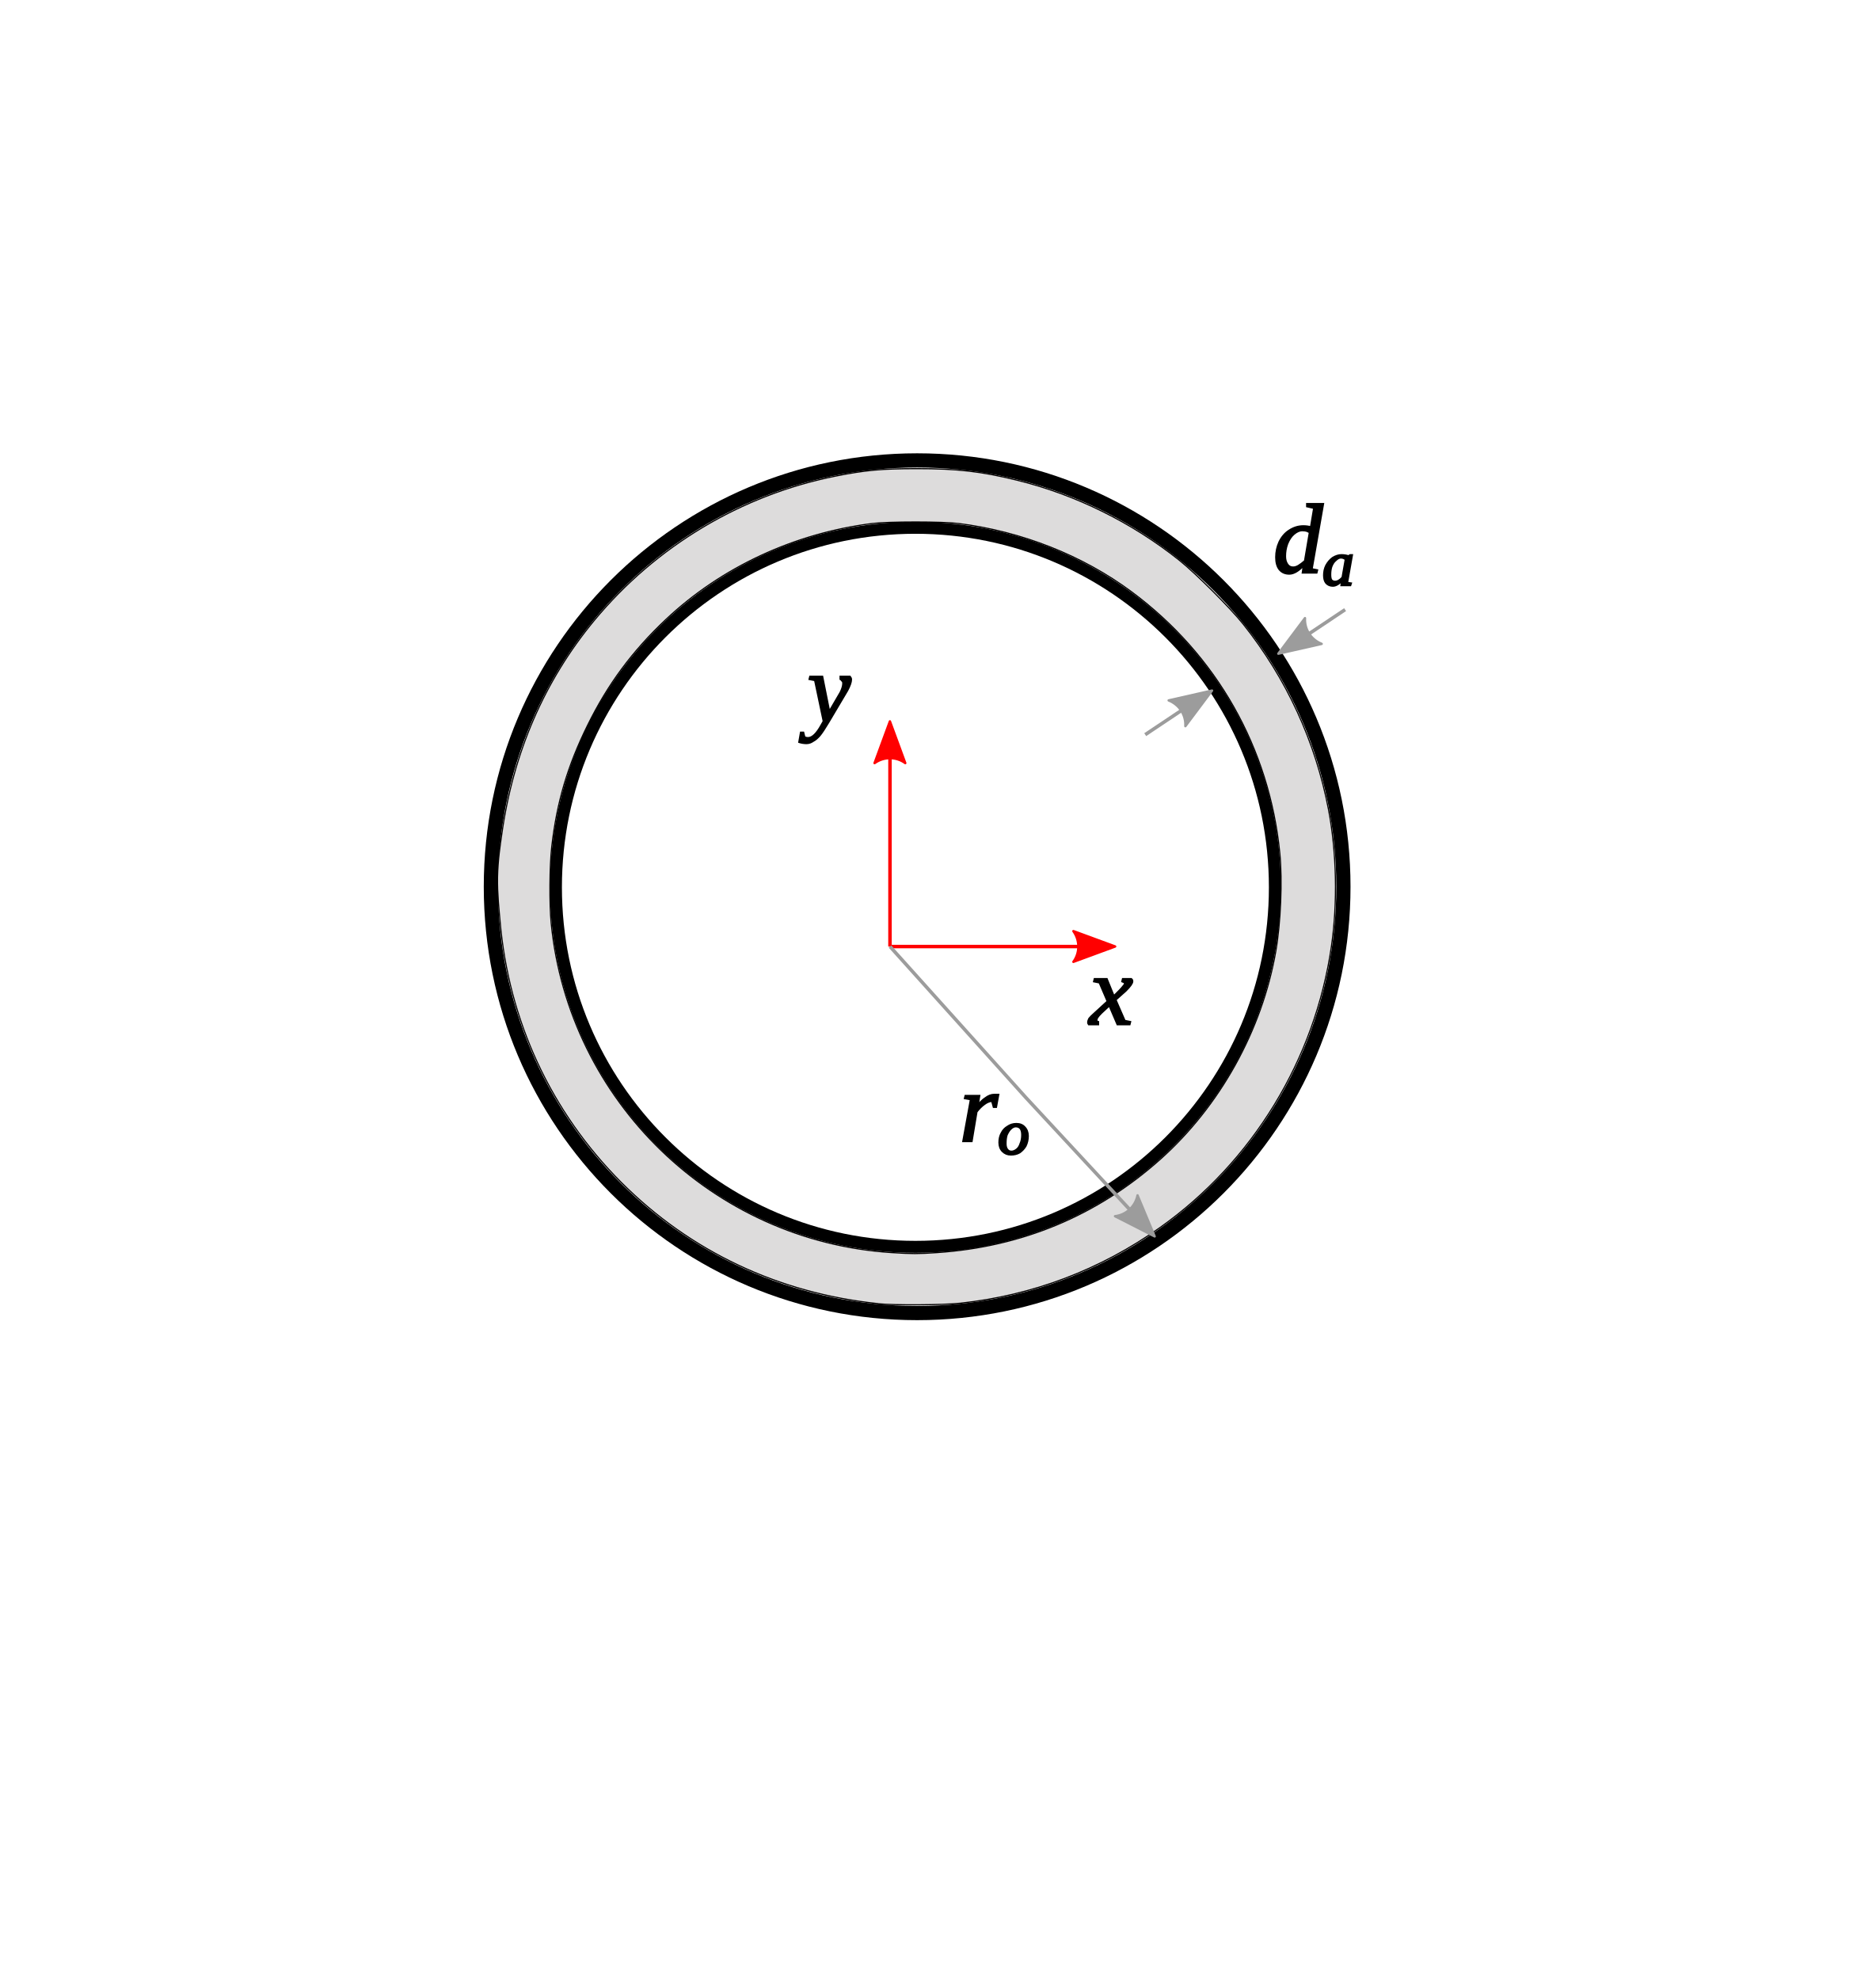
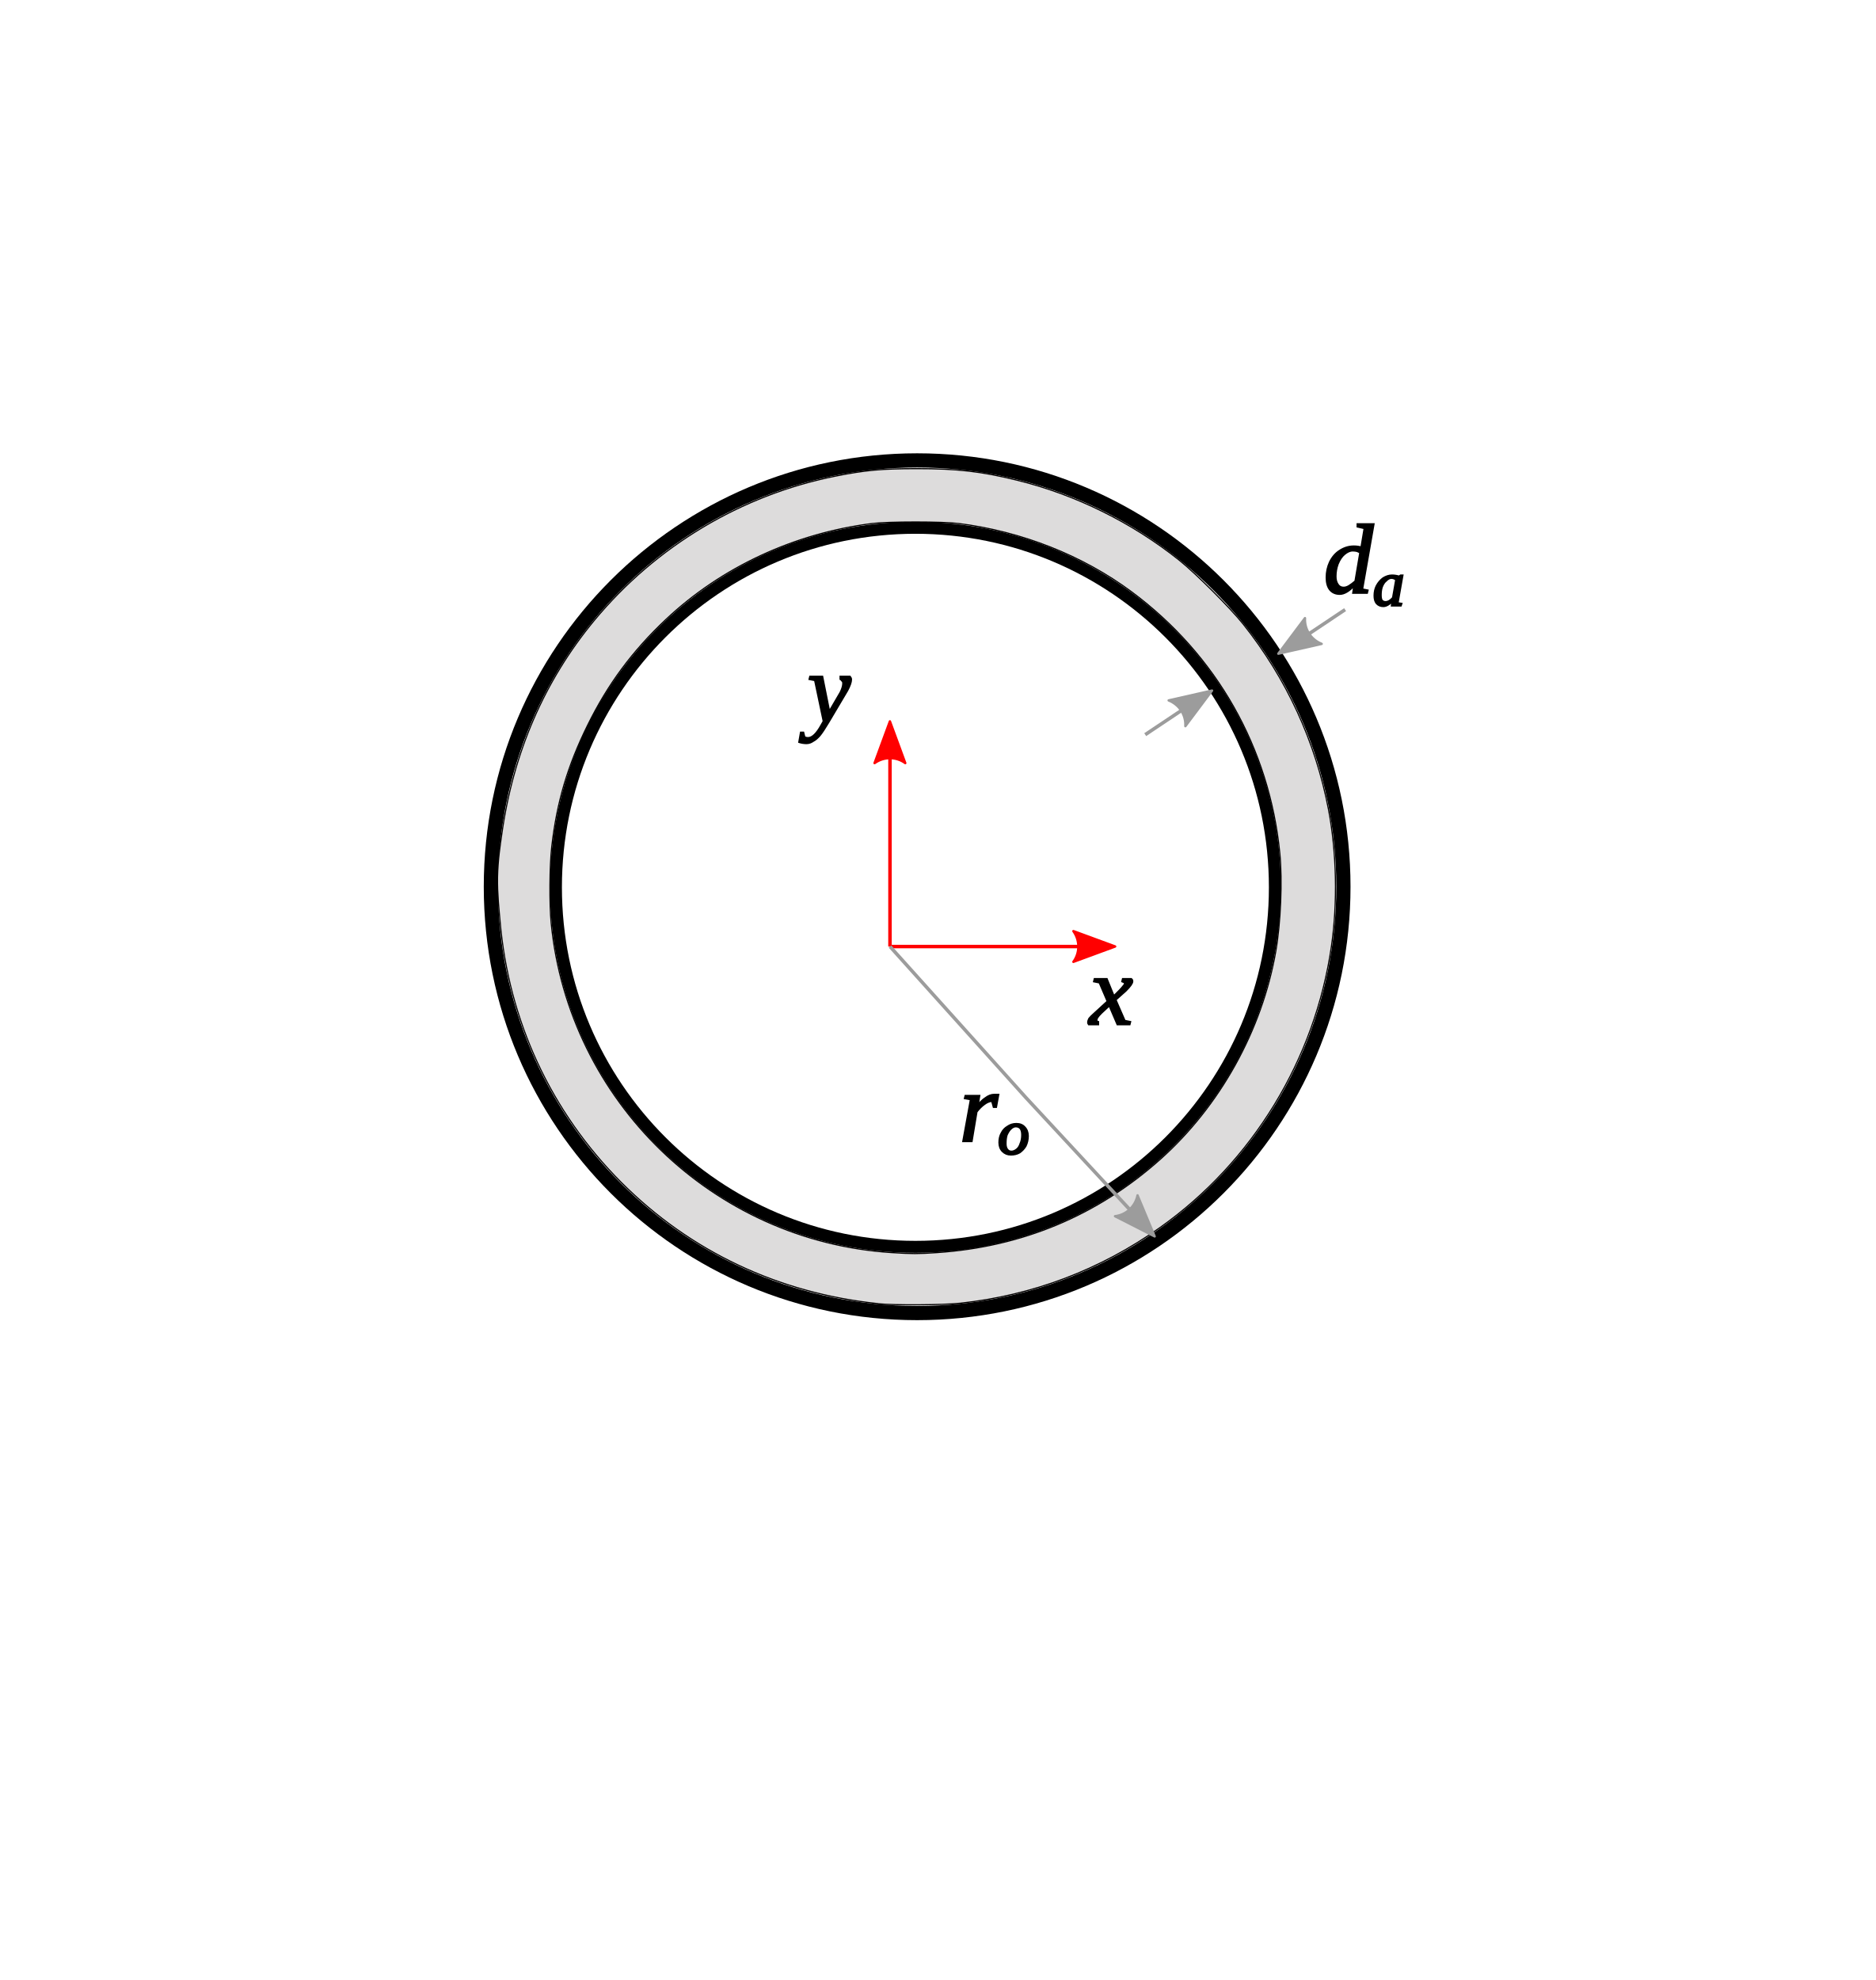
<svg xmlns="http://www.w3.org/2000/svg" width="54mm" height="57mm" viewBox="0 0 54 57" version="1.1" id="svg8">
  <defs id="defs2">
    <marker style="overflow:visible" id="marker18500" refX="0" refY="0" orient="auto">
      <path transform="matrix(1.1,0,0,1.1,1.1,0)" d="M 8.719,4.034 -2.207,0.016 8.719,-4.002 c -1.745,2.372 -1.735,5.617 -6e-7,8.035 z" style="fill:#9c9c9c;fill-opacity:1;fill-rule:evenodd;stroke:#9c9c9c;stroke-width:0.625;stroke-linejoin:round;stroke-opacity:1" id="path18498" />
    </marker>
    <marker orient="auto" refY="0" refX="0" id="marker14872" style="overflow:visible">
      <path id="path14870" style="fill:#9c9c9c;fill-opacity:1;fill-rule:evenodd;stroke:#9c9c9c;stroke-width:0.625;stroke-linejoin:round;stroke-opacity:1" d="M 8.719,4.034 -2.207,0.016 8.719,-4.002 c -1.745,2.372 -1.735,5.617 -6e-7,8.035 z" transform="matrix(1.1,0,0,1.1,1.1,0)" />
    </marker>
    <marker style="overflow:visible" id="marker13462" refX="0" refY="0" orient="auto">
      <path transform="matrix(1.1,0,0,1.1,1.1,0)" d="M 8.719,4.034 -2.207,0.016 8.719,-4.002 c -1.745,2.372 -1.735,5.617 -6e-7,8.035 z" style="fill:#9c9c9c;fill-opacity:1;fill-rule:evenodd;stroke:#9c9c9c;stroke-width:0.625;stroke-linejoin:round;stroke-opacity:1" id="path13460" />
    </marker>
    <marker orient="auto" refY="0" refX="0" id="Arrow1Lstart" style="overflow:visible">
      <path id="path4524" d="M 0,0 5,-5 -12.5,0 5,5 Z" style="fill:#000000;fill-opacity:1;fill-rule:evenodd;stroke:#000000;stroke-width:1pt;stroke-opacity:1" transform="matrix(0.8,0,0,0.8,10,0)" />
    </marker>
    <marker orient="auto" refY="0" refX="0" id="Arrow1Lend" style="overflow:visible">
      <path id="path4527" d="M 0,0 5,-5 -12.5,0 5,5 Z" style="fill:#000000;fill-opacity:1;fill-rule:evenodd;stroke:#000000;stroke-width:1pt;stroke-opacity:1" transform="matrix(-0.8,0,0,-0.8,-10,0)" />
    </marker>
    <marker style="overflow:visible" id="marker3389" refX="0" refY="0" orient="auto">
      <path transform="matrix(1.1,0,0,1.1,1.1,0)" d="M 8.719,4.034 -2.207,0.016 8.719,-4.002 c -1.745,2.372 -1.735,5.617 -6e-7,8.035 z" style="fill:#ff0000;fill-opacity:1;fill-rule:evenodd;stroke:#ff0000;stroke-width:0.625;stroke-linejoin:round;stroke-opacity:1" id="path3387" />
    </marker>
    <marker style="overflow:visible" id="marker3389-5" refX="0" refY="0" orient="auto">
      <path transform="matrix(1.1,0,0,1.1,1.1,0)" d="M 8.719,4.034 -2.207,0.016 8.719,-4.002 c -1.745,2.372 -1.735,5.617 -6e-7,8.035 z" style="fill:#ff0000;fill-opacity:1;fill-rule:evenodd;stroke:#ff0000;stroke-width:0.625;stroke-linejoin:round;stroke-opacity:1" id="path3387-7" />
    </marker>
    <marker style="overflow:visible" id="marker1671" refX="0" refY="0" orient="auto">
      <path transform="matrix(1.1,0,0,1.1,1.1,0)" d="M 8.719,4.034 -2.207,0.016 8.719,-4.002 c -1.745,2.372 -1.735,5.617 -6e-7,8.035 z" style="fill:#000000;fill-opacity:1;fill-rule:evenodd;stroke:#000000;stroke-width:0.625;stroke-linejoin:round;stroke-opacity:1" id="path1669" />
    </marker>
    <marker orient="auto" refY="0" refX="0" id="marker12708" style="overflow:visible">
      <path id="path12706" style="fill:#000000;fill-opacity:1;fill-rule:evenodd;stroke:#000000;stroke-width:0.625;stroke-linejoin:round;stroke-opacity:1" d="M 8.719,4.034 -2.207,0.016 8.719,-4.002 c -1.745,2.372 -1.735,5.617 -6e-7,8.035 z" transform="matrix(1.1,0,0,1.1,1.1,0)" />
    </marker>
  </defs>
  <g id="layer1">
    <path id="path1561" d="m 25.624,20.899 9e-6,3.153 7e-6,3.197" style="opacity:1;vector-effect:none;fill:none;fill-opacity:1;stroke:#ff0000;stroke-width:0.1;stroke-linecap:butt;stroke-linejoin:round;stroke-miterlimit:4;stroke-dasharray:none;stroke-dashoffset:0;stroke-opacity:1;marker-start:url(#marker3389)" />
    <path id="path1561-9" d="m 31.974,27.249 -3.153,10e-6 -3.197,1e-5" style="opacity:1;vector-effect:none;fill:none;fill-opacity:1;stroke:#ff0000;stroke-width:0.1;stroke-linecap:butt;stroke-linejoin:round;stroke-miterlimit:4;stroke-dasharray:none;stroke-dashoffset:0;stroke-opacity:1;marker-start:url(#marker3389-5)" />
    <text xml:space="preserve" style="font-style:normal;font-variant:normal;font-weight:normal;font-stretch:normal;font-size:5.644px;line-height:1.25;font-family:'Times New Roman';-inkscape-font-specification:'Times New Roman, Normal';font-variant-ligatures:normal;font-variant-caps:normal;font-variant-numeric:normal;font-feature-settings:normal;text-align:start;letter-spacing:0px;word-spacing:0px;writing-mode:lr-tb;text-anchor:start;fill:#000000;fill-opacity:1;stroke:#000000;stroke-width:0.065;stroke-miterlimit:4;stroke-dasharray:none;stroke-opacity:1" x="23.249" y="20.782" id="text1479">
      <tspan id="tspan1477" x="23.249" y="20.782" style="font-style:italic;font-weight:normal;font-size:2.822px;line-height:1.25;stroke:#000000;stroke-width:0.065;stroke-miterlimit:4;stroke-dasharray:none;stroke-opacity:1">y</tspan>
    </text>
    <text xml:space="preserve" style="font-style:normal;font-variant:normal;font-weight:normal;font-stretch:normal;font-size:5.644px;line-height:1.25;font-family:'Times New Roman';-inkscape-font-specification:'Times New Roman, Normal';font-variant-ligatures:normal;font-variant-caps:normal;font-variant-numeric:normal;font-feature-settings:normal;text-align:start;letter-spacing:0px;word-spacing:0px;writing-mode:lr-tb;text-anchor:start;fill:#000000;fill-opacity:1;stroke:#000000;stroke-width:0.065;stroke-miterlimit:4;stroke-dasharray:none;stroke-opacity:1" x="31.362" y="29.482" id="text1479-4">
      <tspan id="tspan1477-3" x="31.362" y="29.482" style="font-style:italic;font-weight:normal;font-size:2.822px;line-height:1.25;stroke:#000000;stroke-width:0.065;stroke-miterlimit:4;stroke-dasharray:none;stroke-opacity:1">x</tspan>
    </text>
    <circle style="fill:none;fill-opacity:1;stroke:#000000;stroke-width:0.345;stroke-miterlimit:4;stroke-dasharray:none;stroke-opacity:1" id="path8164" cx="26.356" cy="25.544" r="10.35" />
    <circle r="12.273" cy="25.527" cx="26.406" id="circle8166" style="fill:none;fill-opacity:1;stroke:#000000;stroke-width:0.409;stroke-miterlimit:4;stroke-dasharray:none;stroke-opacity:1" />
    <text xml:space="preserve" style="font-style:normal;font-variant:normal;font-weight:normal;font-stretch:normal;font-size:5.644px;line-height:1.25;font-family:'Times New Roman';-inkscape-font-specification:'Times New Roman, Normal';font-variant-ligatures:normal;font-variant-caps:normal;font-variant-numeric:normal;font-feature-settings:normal;text-align:start;letter-spacing:0px;word-spacing:0px;writing-mode:lr-tb;text-anchor:start;fill:#000000;fill-opacity:1;stroke:#000000;stroke-width:0.065;stroke-miterlimit:4;stroke-dasharray:none;stroke-opacity:1" x="27.63" y="32.848" id="text1479-4-0">
      <tspan id="tspan1477-3-5" x="27.63" y="32.848" style="font-style:italic;font-weight:normal;font-size:2.822px;line-height:1.25;stroke:#000000;stroke-width:0.065;stroke-miterlimit:4;stroke-dasharray:none;stroke-opacity:1">r<tspan style="font-size:65%;baseline-shift:sub" id="tspan12692">o</tspan>
      </tspan>
    </text>
    <path id="path13458" d="m 34.786,19.954 -0.128,0.083 -0.107,0.069 -0.634,0.412 -0.944,0.631" style="opacity:1;vector-effect:none;fill:none;fill-opacity:1;stroke:#9c9c9c;stroke-width:0.1;stroke-linecap:butt;stroke-linejoin:round;stroke-miterlimit:4;stroke-dasharray:none;stroke-dashoffset:0;stroke-opacity:1;marker-start:url(#marker13462)" />
    <path style="opacity:1;vector-effect:none;fill:none;fill-opacity:1;stroke:#9c9c9c;stroke-width:0.1;stroke-linecap:butt;stroke-linejoin:round;stroke-miterlimit:4;stroke-dasharray:none;stroke-dashoffset:0;stroke-opacity:1;marker-start:url(#marker14872)" d="m 36.915,18.745 0.128,-0.083 0.107,-0.069 0.634,-0.412 0.944,-0.631" id="path14868" />
-     <text id="text15286" y="16.478" x="36.668" style="font-style:normal;font-variant:normal;font-weight:normal;font-stretch:normal;font-size:5.644px;line-height:1.25;font-family:'Times New Roman';-inkscape-font-specification:'Times New Roman, Normal';font-variant-ligatures:normal;font-variant-caps:normal;font-variant-numeric:normal;font-feature-settings:normal;text-align:start;letter-spacing:0px;word-spacing:0px;writing-mode:lr-tb;text-anchor:start;fill:#000000;fill-opacity:1;stroke:#000000;stroke-width:0.065;stroke-miterlimit:4;stroke-dasharray:none;stroke-opacity:1" xml:space="preserve">
-       <tspan style="font-style:italic;font-weight:normal;font-size:2.822px;line-height:1.25;stroke:#000000;stroke-width:0.065;stroke-miterlimit:4;stroke-dasharray:none;stroke-opacity:1" y="16.478" x="36.668" id="tspan15284">d<tspan style="font-size:65%;baseline-shift:sub" id="tspan15288">a</tspan>
+     <text id="text15286" y="17.062" x="38.121" style="font-style:normal;font-variant:normal;font-weight:normal;font-stretch:normal;font-size:5.644px;line-height:1.25;font-family:'Times New Roman';-inkscape-font-specification:'Times New Roman, Normal';font-variant-ligatures:normal;font-variant-caps:normal;font-variant-numeric:normal;font-feature-settings:normal;text-align:start;letter-spacing:0px;word-spacing:0px;writing-mode:lr-tb;text-anchor:start;fill:#000000;fill-opacity:1;stroke:#000000;stroke-width:0.065;stroke-miterlimit:4;stroke-dasharray:none;stroke-opacity:1" xml:space="preserve">
+       <tspan style="font-style:italic;font-weight:normal;font-size:2.822px;line-height:1.25;stroke:#000000;stroke-width:0.065;stroke-miterlimit:4;stroke-dasharray:none;stroke-opacity:1" y="17.062" x="38.121" id="tspan15284">d<tspan style="font-size:65%;baseline-shift:sub" id="tspan936">a</tspan>
      </tspan>
    </text>
    <path style="fill:none;fill-opacity:1;stroke:none;stroke-width:0.033" d="m 25.273,37.528 c -2.855,-0.297 -5.397,-1.498 -7.384,-3.487 -2.027,-2.029 -3.248,-4.662 -3.492,-7.529 -0.05,-0.592 -0.023,-1.977 0.05,-2.495 0.329,-2.348 1.227,-4.422 2.665,-6.157 1.774,-2.139 4.233,-3.61 6.94,-4.149 0.862,-0.172 1.33,-0.215 2.341,-0.216 1.158,-0.001 1.865,0.08 2.896,0.334 1.681,0.414 3.311,1.219 4.671,2.307 0.477,0.382 1.462,1.366 1.835,1.834 1.243,1.56 2.082,3.384 2.455,5.336 0.234,1.222 0.265,2.682 0.084,3.935 -0.471,3.257 -2.268,6.206 -4.934,8.095 -1.718,1.218 -3.673,1.958 -5.754,2.178 -0.508,0.054 -1.909,0.062 -2.372,0.014 z m 1.704,-1.468 c 2.452,-0.165 4.618,-1.07 6.429,-2.685 1.718,-1.532 2.926,-3.706 3.326,-5.983 0.143,-0.815 0.194,-2.045 0.116,-2.828 -0.299,-3.026 -1.82,-5.707 -4.265,-7.52 -1.414,-1.049 -3.165,-1.74 -4.988,-1.969 -0.462,-0.058 -2.007,-0.058 -2.472,-5.3e-4 -2.243,0.279 -4.349,1.256 -5.947,2.76 -0.967,0.91 -1.675,1.866 -2.256,3.043 -0.58,1.176 -0.889,2.222 -1.035,3.502 -0.062,0.543 -0.07,1.649 -0.016,2.2 0.504,5.124 4.669,9.153 9.8,9.48 0.595,0.038 0.754,0.038 1.307,7.93e-4 z" id="path18028" />
    <path style="fill:none;fill-opacity:1;stroke:none;stroke-width:0.033" d="m 25.273,37.528 c -2.855,-0.297 -5.397,-1.498 -7.384,-3.487 -2.027,-2.029 -3.248,-4.662 -3.492,-7.529 -0.05,-0.592 -0.023,-1.977 0.05,-2.495 0.329,-2.348 1.227,-4.422 2.665,-6.157 1.774,-2.139 4.233,-3.61 6.94,-4.149 0.862,-0.172 1.33,-0.215 2.341,-0.216 1.158,-0.001 1.865,0.08 2.896,0.334 1.681,0.414 3.311,1.219 4.671,2.307 0.477,0.382 1.462,1.366 1.835,1.834 1.243,1.56 2.082,3.384 2.455,5.336 0.234,1.222 0.265,2.682 0.084,3.935 -0.471,3.257 -2.268,6.206 -4.934,8.095 -1.718,1.218 -3.673,1.958 -5.754,2.178 -0.508,0.054 -1.909,0.062 -2.372,0.014 z m 1.704,-1.468 c 2.452,-0.165 4.618,-1.07 6.429,-2.685 1.718,-1.532 2.926,-3.706 3.326,-5.983 0.143,-0.815 0.194,-2.045 0.116,-2.828 -0.299,-3.026 -1.82,-5.707 -4.265,-7.52 -1.414,-1.049 -3.165,-1.74 -4.988,-1.969 -0.462,-0.058 -2.007,-0.058 -2.472,-5.3e-4 -2.243,0.279 -4.349,1.256 -5.947,2.76 -0.967,0.91 -1.675,1.866 -2.256,3.043 -0.58,1.176 -0.889,2.222 -1.035,3.502 -0.062,0.543 -0.07,1.649 -0.016,2.2 0.504,5.124 4.669,9.153 9.8,9.48 0.595,0.038 0.754,0.038 1.307,7.93e-4 z" id="path18030" />
    <path style="fill:#dcdbdb;fill-opacity:0.963;stroke:#020000;stroke-width:0.033;stroke-opacity:1" d="m 25.273,37.528 c -2.855,-0.298 -5.397,-1.498 -7.384,-3.487 -2.027,-2.029 -3.248,-4.663 -3.492,-7.53 -0.025,-0.292 -0.081,-0.784 -0.072,-1.262 0.009,-0.493 0.085,-0.971 0.122,-1.234 0.329,-2.349 1.227,-4.423 2.665,-6.158 1.774,-2.139 4.233,-3.61 6.94,-4.15 0.862,-0.172 1.33,-0.215 2.341,-0.216 1.158,-0.001 1.865,0.08 2.896,0.334 1.681,0.414 3.311,1.219 4.671,2.308 0.477,0.382 1.462,1.367 1.835,1.835 1.243,1.56 2.082,3.384 2.455,5.337 0.234,1.223 0.265,2.682 0.084,3.936 -0.471,3.258 -2.268,6.207 -4.934,8.097 -1.718,1.218 -3.673,1.958 -5.754,2.179 -0.508,0.054 -1.909,0.062 -2.372,0.014 z m 1.704,-1.468 c 2.452,-0.165 4.618,-1.07 6.429,-2.686 1.718,-1.533 2.926,-3.707 3.326,-5.984 0.143,-0.815 0.194,-2.046 0.116,-2.829 -0.299,-3.026 -1.82,-5.708 -4.265,-7.522 -1.414,-1.049 -3.165,-1.741 -4.988,-1.969 -0.462,-0.058 -2.007,-0.058 -2.472,-5.3e-4 -2.243,0.279 -4.349,1.256 -5.947,2.76 -0.967,0.91 -1.675,1.866 -2.256,3.044 -0.58,1.176 -0.889,2.222 -1.035,3.503 -0.062,0.543 -0.07,1.65 -0.016,2.2 0.504,5.125 4.669,9.155 9.8,9.483 0.595,0.038 0.754,0.038 1.307,7.9e-4 z" id="path18032" />
    <path id="path18496" d="m 33.153,35.497 -0.531,-0.573 -0.444,-0.479 -2.634,-2.84 -3.919,-4.356" style="opacity:1;vector-effect:none;fill:none;fill-opacity:1;stroke:#9c9c9c;stroke-width:0.1;stroke-linecap:butt;stroke-linejoin:round;stroke-miterlimit:4;stroke-dasharray:none;stroke-dashoffset:0;stroke-opacity:1;marker-start:url(#marker18500)" />
  </g>
</svg>
